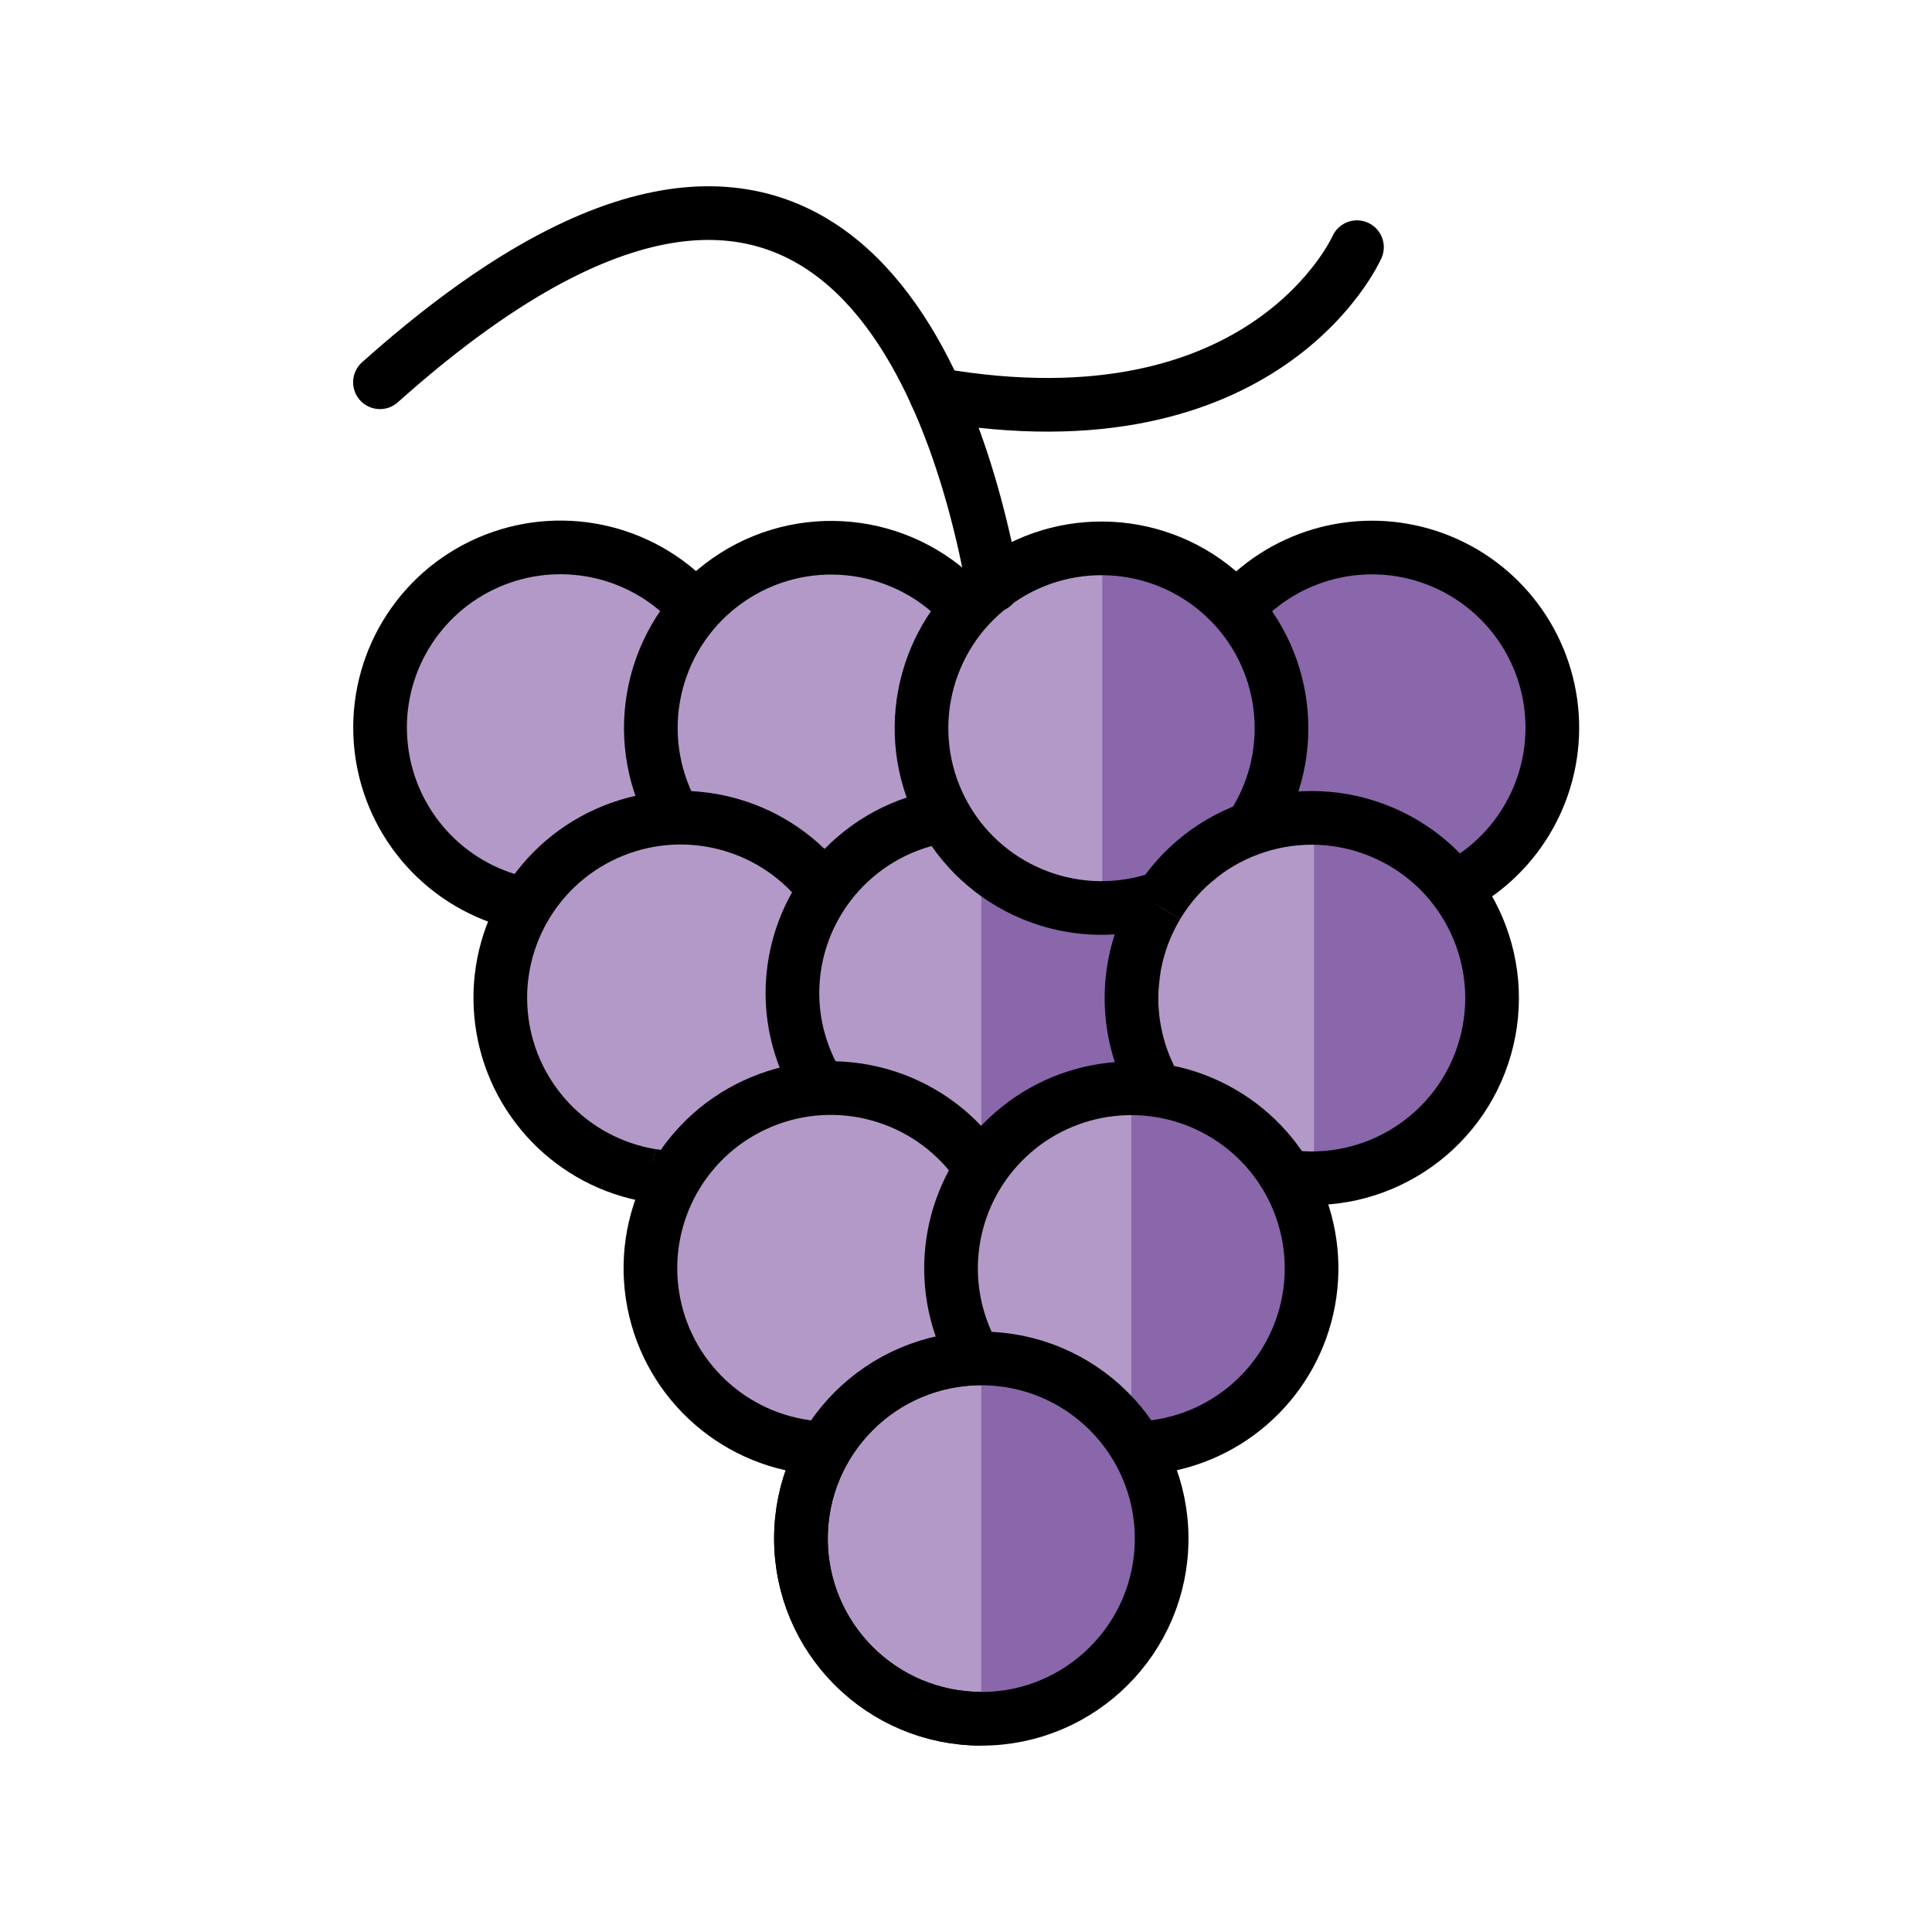
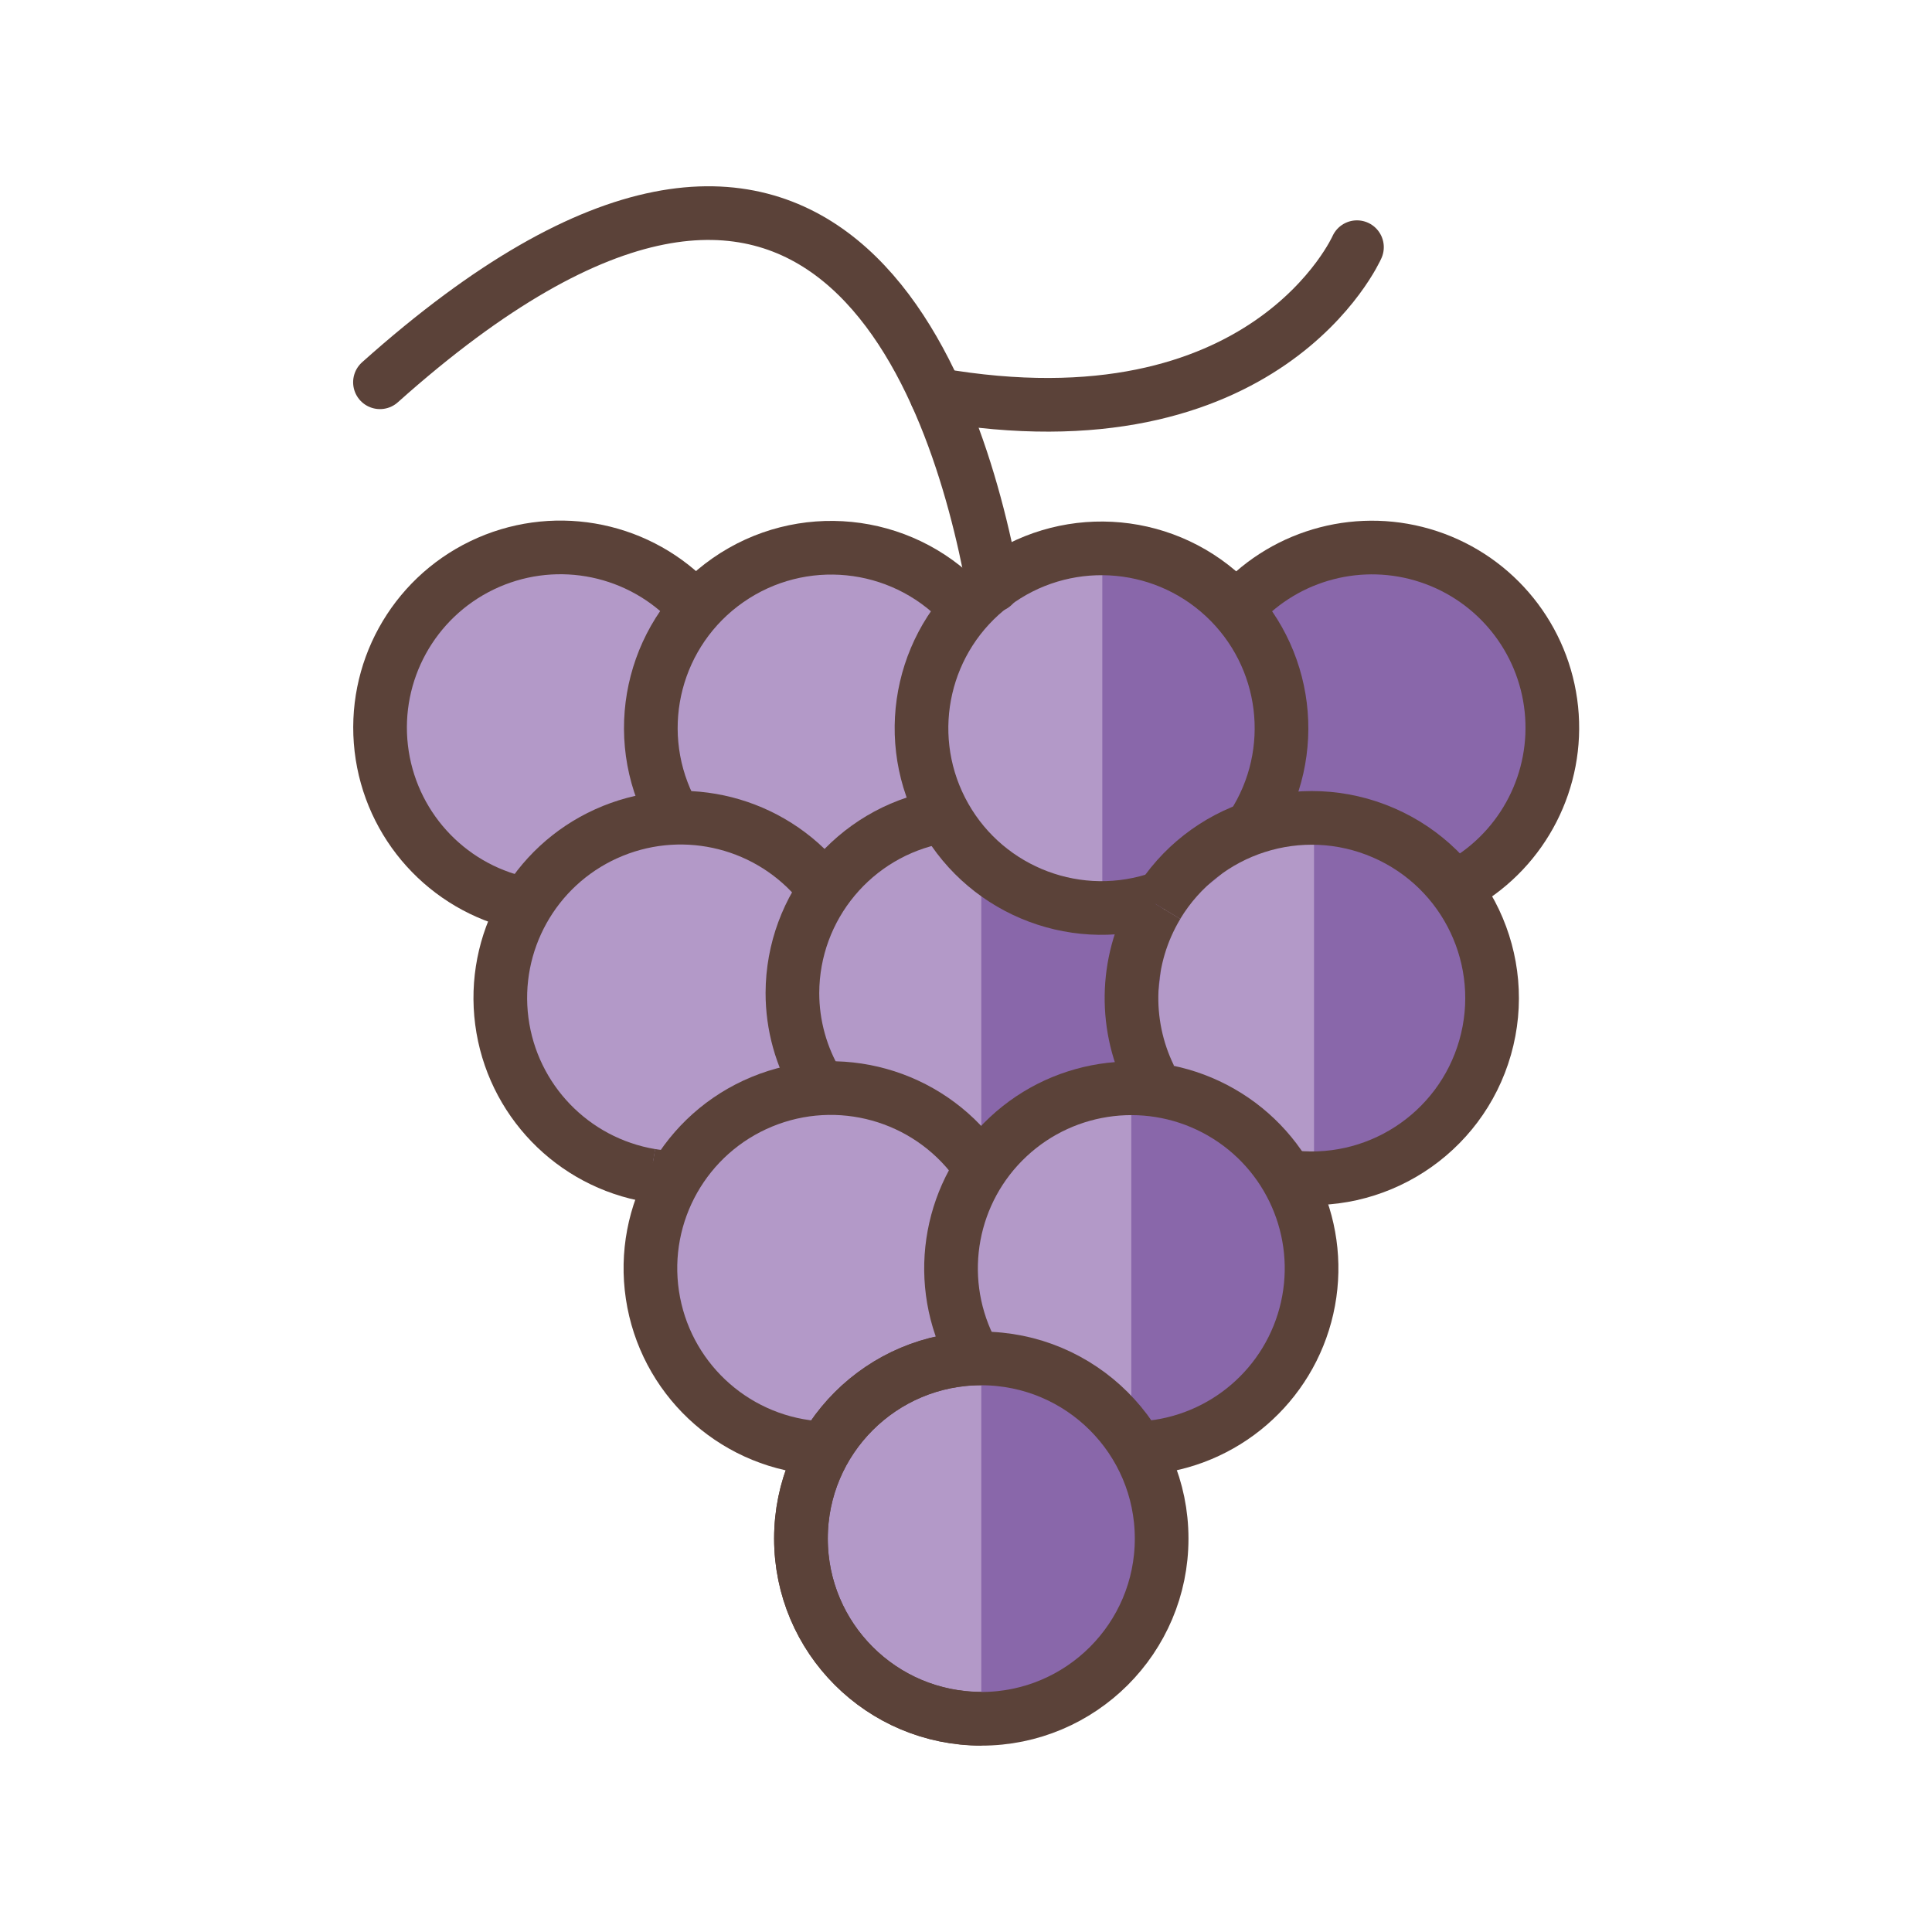
<svg xmlns="http://www.w3.org/2000/svg" id="emoji" viewBox="0 0 72 72" version="1.1">
  <g id="color">
    <path fill="#b399c8" d="m32.33 37.54a6.688 6.688 0 0 1-6.688 6.688 6.688 6.688 0 0 1-6.688-6.688 6.688 6.688 0 0 1 6.688-6.688 6.688 6.688 0 0 1 6.688 6.688" />
    <path fill="#b399c8" d="m27.88 27.51a6.688 6.688 0 0 1-6.688 6.688 6.688 6.688 0 0 1-6.688-6.688 6.688 6.688 0 0 1 6.688-6.688 6.688 6.688 0 0 1 6.688 6.688" />
    <path fill="#b399c8" d="m31.22 34.2a6.684 6.684 0 1 0-5.897-3.531" />
    <path fill="#b399c8" d="m49.05 47.58a6.688 6.688 0 0 1-6.688 6.688 6.688 6.688 0 0 1-6.688-6.688 6.688 6.688 0 0 1 6.688-6.688 6.688 6.688 0 0 1 6.688 6.688" />
    <path fill="#b399c8" d="m37.91 47.58a6.688 6.688 0 0 1-6.688 6.688 6.688 6.688 0 0 1-6.688-6.688 6.688 6.688 0 0 1 6.688-6.688 6.688 6.688 0 0 1 6.688 6.688" />
    <path fill="#b399c8" d="m55.74 37.54a6.688 6.688 0 0 1-6.688 6.688 6.688 6.688 0 0 1-6.688-6.688 6.688 6.688 0 0 1 6.688-6.688 6.688 6.688 0 0 1 6.688 6.688" />
    <path fill="#b399c8" d="m43.48 36.43a6.688 6.688 0 0 1-6.688 6.688 6.688 6.688 0 0 1-6.688-6.688 6.688 6.688 0 0 1 6.688-6.688 6.688 6.688 0 0 1 6.688 6.688" />
    <path fill="#8967aa" d="m36.57 29.13a6.688 6.688 0 0 1 0 13.38" />
    <path fill="#8967aa" d="m57.82 27.18c0 3.693-1.239 5.486-4.762 4.377-4.713-1.483-8.869 0.091-8.613-4.377 0.212-3.687 2.994-6.688 6.688-6.688s6.688 2.994 6.688 6.688" />
    <path fill="#b399c8" d="m47.22 30.54a6.678 6.678 0 1 0-4.165 3.415" />
    <path fill="#b399c8" d="m43.48 57.61a6.688 6.688 0 0 1-6.688 6.688 6.688 6.688 0 0 1-6.688-6.688 6.688 6.688 0 0 1 6.688-6.688 6.688 6.688 0 0 1 6.688 6.688" />
    <path fill="#8967aa" d="m36.57 50.92a6.688 6.688 0 0 1 0 13.38" />
    <path fill="#8967aa" d="m42.16 40.89a6.688 6.688 0 0 1 0 13.38" />
    <path fill="#8967aa" d="m48.97 30.79a6.688 6.688 0 0 1 0 13.38" />
    <path fill="#8967aa" d="m41.08 20.88a6.688 6.688 0 0 1 0 13.38" />
  </g>
  <g id="line">
-     <path fill="none" stroke="#000" stroke-linecap="round" stroke-linejoin="round" stroke-width="2" d="m37.01 21.82c-1.343-7.331-6.229-22.43-22.85-7.574" />
-     <path fill="none" stroke="#000" stroke-miterlimit="10" d="m54.34 32.9a6.679 6.672 0 1 0-8.112-10.32" />
-     <path fill="none" stroke="#000" stroke-miterlimit="10" stroke-width="2" d="m30.48 40.42a6.625 6.619 0 0 1-0.949-3.418 6.706 6.699 0 0 1 5.462-6.562" />
-     <ellipse cx="36.57" cy="57.34" rx="6.721" ry="6.715" fill="none" stroke="#000" stroke-miterlimit="10" stroke-width="2" />
-     <path fill="none" stroke="#000" stroke-miterlimit="10" stroke-width="2" d="m36.57 50.62a6.721 6.715 0 0 0 0 13.43" />
-     <path fill="none" stroke="#000" stroke-miterlimit="10" stroke-width="2" d="m42.17 53.98q0.255 0 0.506-0.019" />
-     <path fill="none" stroke="#000" stroke-miterlimit="10" stroke-width="2" d="m42.67 53.96a6.718 6.711 0 1 0-6.551-3.756" />
-     <path fill="none" stroke="#000" stroke-miterlimit="10" stroke-width="2" d="m36.37 43.28a6.721 6.715 0 1 0-6.042 10.67" />
-     <path fill="none" stroke="#000" stroke-miterlimit="10" stroke-width="2" d="m43.13 33.73a6.732 6.725 0 0 0-0.28 6.416" />
-     <path fill="none" stroke="#000" stroke-miterlimit="10" stroke-width="2" d="m47.91 43.84a6.721 6.715 0 1 0-4.783-10.11" />
-     <path fill="none" stroke="#000" stroke-miterlimit="10" stroke-width="2" d="m30.41 32.75a6.721 6.715 0 1 0-6.157 11.06" />
-     <path fill="none" stroke="#000" stroke-miterlimit="10" stroke-width="2" d="m24.25 43.81a6.775 6.768 0 0 0 1.112 0.091" />
-     <path fill="none" stroke="#000" stroke-miterlimit="10" stroke-width="2" d="m54.5 32.93a6.721 6.715 0 1 0-8.322-10.35" />
-     <path fill="none" stroke="#000" stroke-miterlimit="10" stroke-width="2" d="m46.68 30.78a6.708 6.701 0 1 0-3.669 2.765" />
-     <path fill="none" stroke="#000" stroke-miterlimit="10" stroke-width="2" d="m35.83 22.48a6.723 6.716 0 0 0-10.9 7.582" />
-     <path fill="none" stroke="#000" stroke-miterlimit="10" stroke-width="2" d="m25.64 22.37a6.721 6.715 0 1 0-6.216 11.3" />
-     <path fill="none" stroke="#000" stroke-linecap="round" stroke-linejoin="round" stroke-width="2" d="m50.57 9.212s-3.357 7.635-15.68 5.496" />
+     <path fill="none" stroke="#5B4239" stroke-linecap="round" stroke-linejoin="round" stroke-width="2" d="m37.01 21.82c-1.343-7.331-6.229-22.43-22.85-7.574" />
+     <path fill="none" stroke="#5B4239" stroke-miterlimit="10" d="m54.34 32.9a6.679 6.672 0 1 0-8.112-10.32" />
+     <path fill="none" stroke="#5B4239" stroke-miterlimit="10" stroke-width="2" d="m30.48 40.42a6.625 6.619 0 0 1-0.949-3.418 6.706 6.699 0 0 1 5.462-6.562" />
+     <ellipse cx="36.57" cy="57.34" rx="6.721" ry="6.715" fill="none" stroke="#5B4239" stroke-miterlimit="10" stroke-width="2" />
+     <path fill="none" stroke="#5B4239" stroke-miterlimit="10" stroke-width="2" d="m36.57 50.62a6.721 6.715 0 0 0 0 13.43" />
+     <path fill="none" stroke="#5B4239" stroke-miterlimit="10" stroke-width="2" d="m42.17 53.98q0.255 0 0.506-0.019" />
+     <path fill="none" stroke="#5B4239" stroke-miterlimit="10" stroke-width="2" d="m42.67 53.96a6.718 6.711 0 1 0-6.551-3.756" />
+     <path fill="none" stroke="#5B4239" stroke-miterlimit="10" stroke-width="2" d="m36.37 43.28a6.721 6.715 0 1 0-6.042 10.67" />
+     <path fill="none" stroke="#5B4239" stroke-miterlimit="10" stroke-width="2" d="m43.13 33.73a6.732 6.725 0 0 0-0.28 6.416" />
+     <path fill="none" stroke="#5B4239" stroke-miterlimit="10" stroke-width="2" d="m47.91 43.84a6.721 6.715 0 1 0-4.783-10.11" />
+     <path fill="none" stroke="#5B4239" stroke-miterlimit="10" stroke-width="2" d="m30.41 32.75a6.721 6.715 0 1 0-6.157 11.06" />
+     <path fill="none" stroke="#5B4239" stroke-miterlimit="10" stroke-width="2" d="m24.25 43.81a6.775 6.768 0 0 0 1.112 0.091" />
+     <path fill="none" stroke="#5B4239" stroke-miterlimit="10" stroke-width="2" d="m54.5 32.93a6.721 6.715 0 1 0-8.322-10.35" />
+     <path fill="none" stroke="#5B4239" stroke-miterlimit="10" stroke-width="2" d="m46.68 30.78a6.708 6.701 0 1 0-3.669 2.765" />
+     <path fill="none" stroke="#5B4239" stroke-miterlimit="10" stroke-width="2" d="m35.83 22.48a6.723 6.716 0 0 0-10.9 7.582" />
+     <path fill="none" stroke="#5B4239" stroke-miterlimit="10" stroke-width="2" d="m25.64 22.37a6.721 6.715 0 1 0-6.216 11.3" />
+     <path fill="none" stroke="#5B4239" stroke-linecap="round" stroke-linejoin="round" stroke-width="2" d="m50.57 9.212s-3.357 7.635-15.68 5.496" />
  </g>
</svg>
